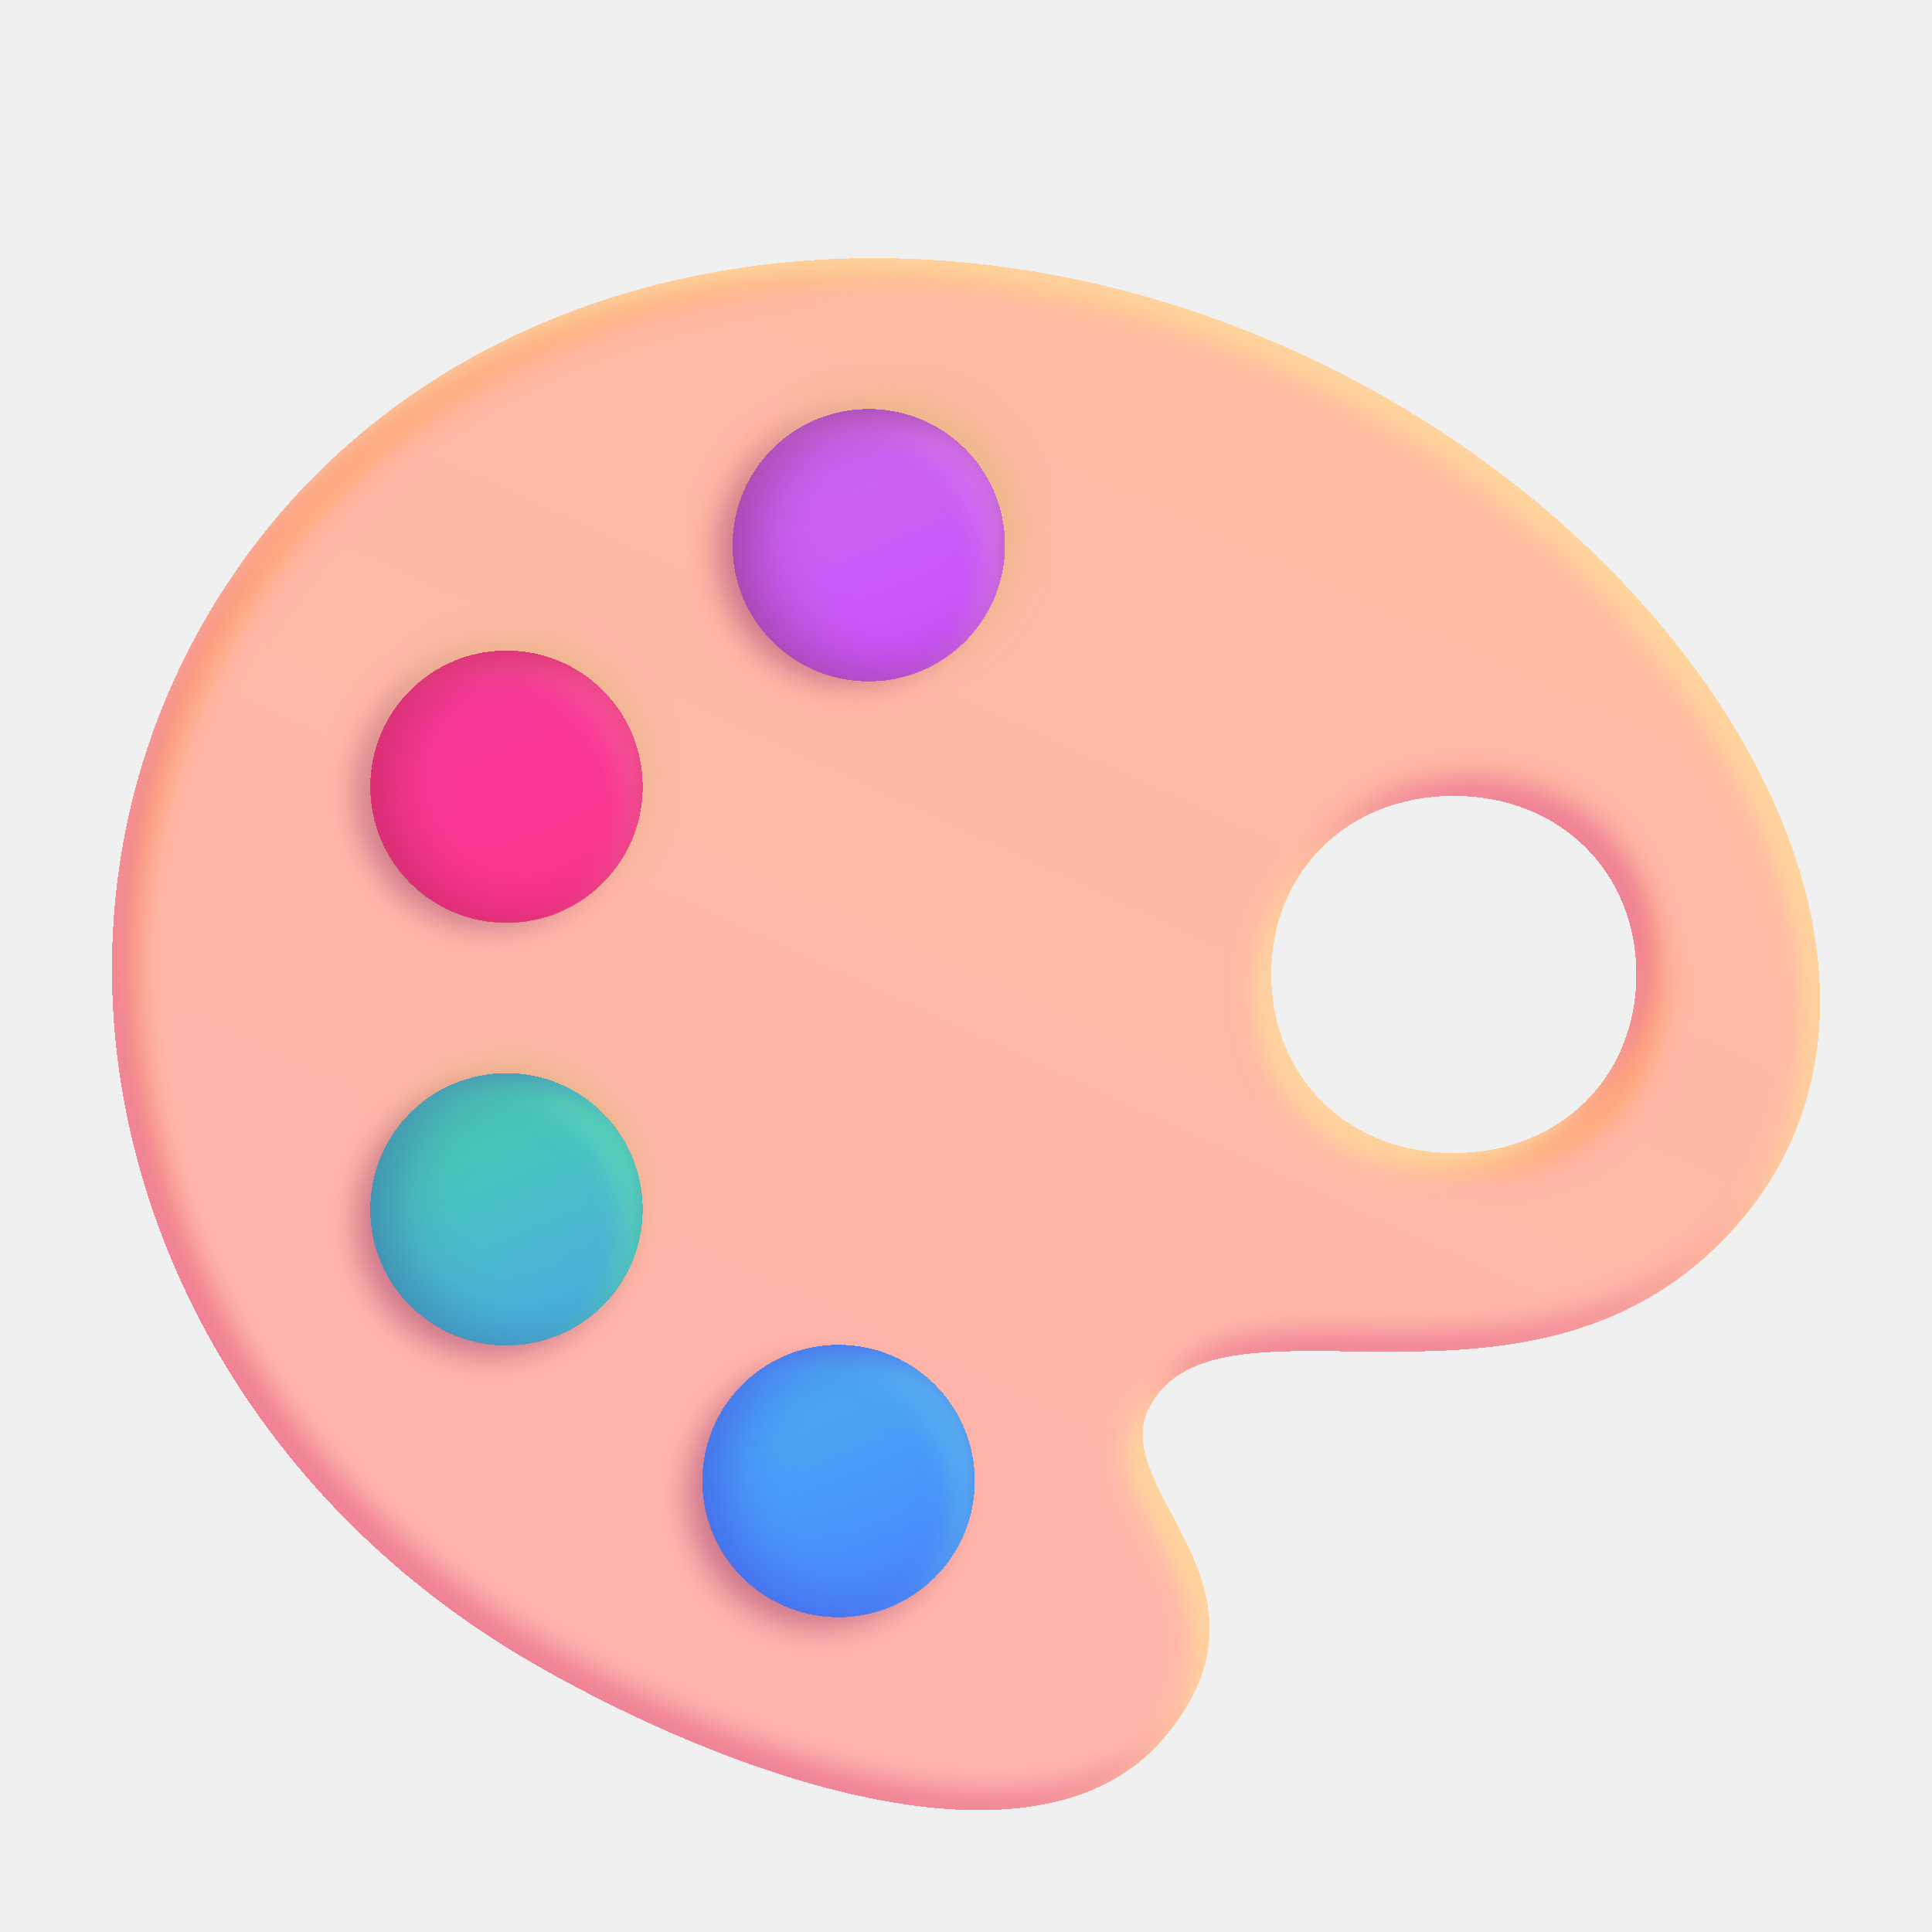
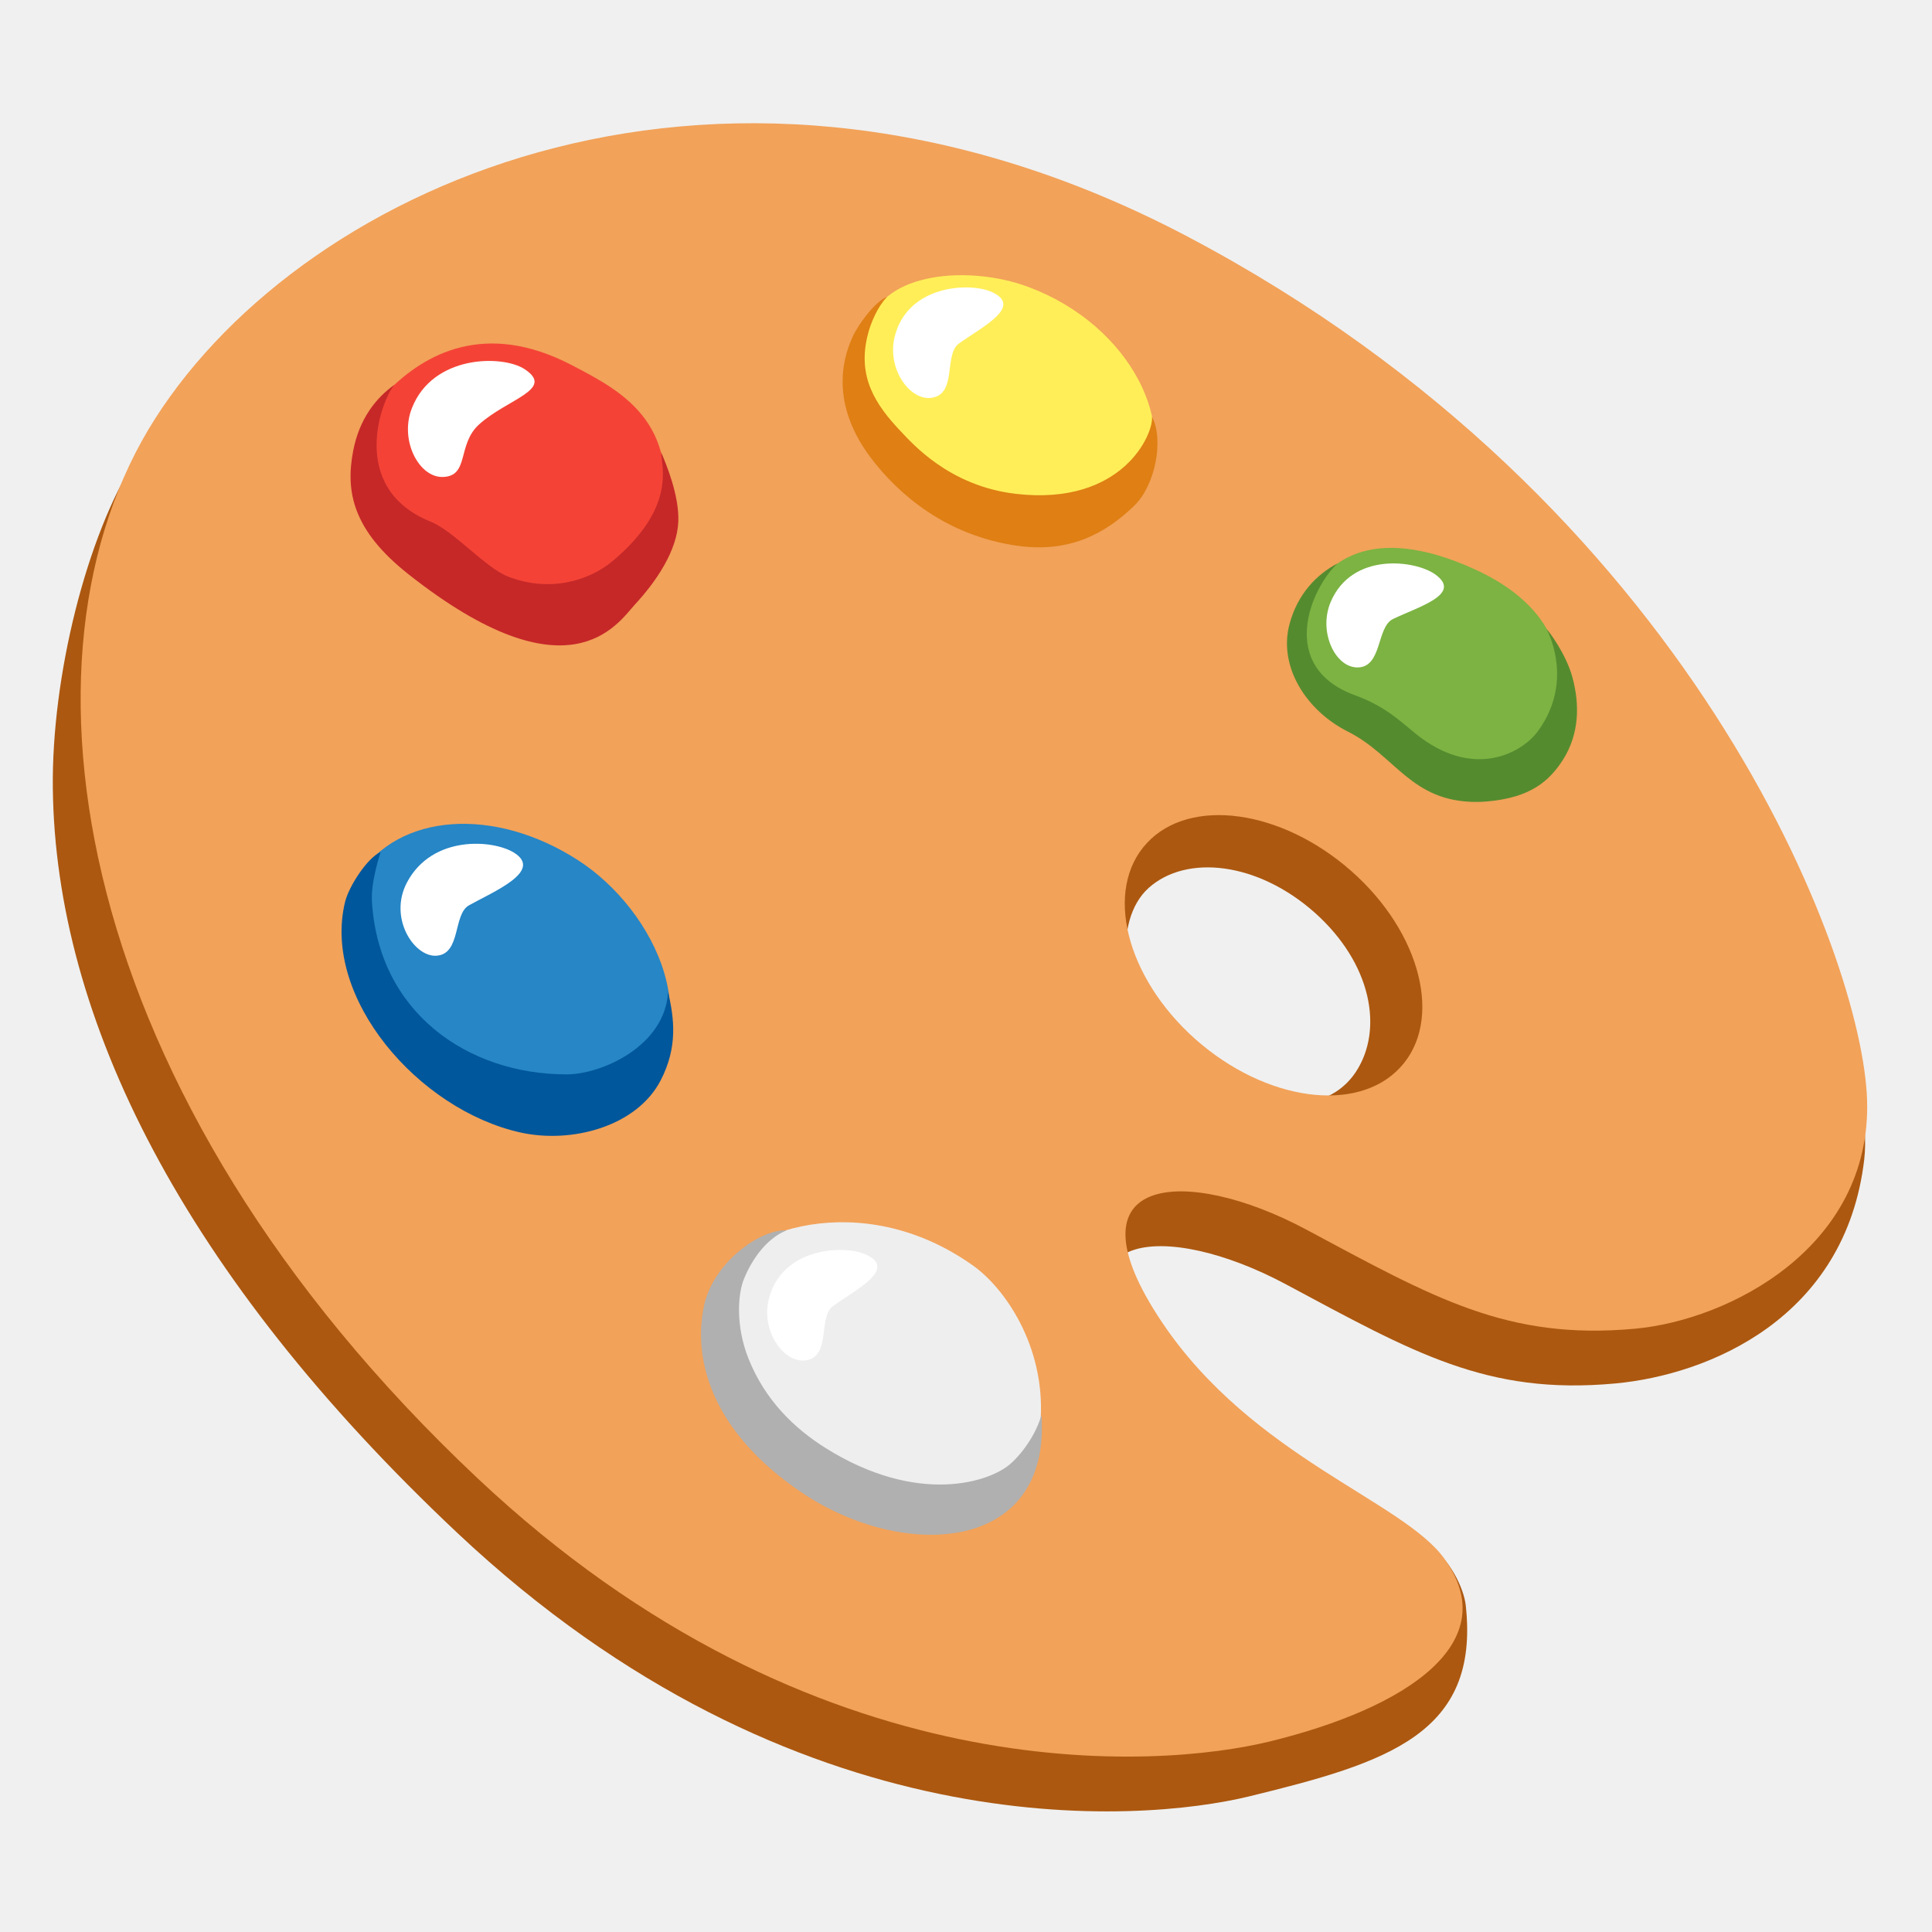
- <svg xmlns="http://www.w3.org/2000/svg" width="32" height="32" viewBox="0 0 32 32" fill="none">
-   <g filter="url(#filter0_iii_18_4328)">
-     <path d="M22.053 6.114C15.279 2.734 7.251 4.039 3.592 9.951C-0.067 15.863 2.263 23.73 8.799 27.523C12.01 29.386 17.194 31.289 19.3 28.751C21.365 26.265 18.319 24.69 19.03 23.314C20.174 21.101 25.292 24.005 28.639 20.427C32.411 16.393 28.648 9.406 22.053 6.114ZM24.08 19.105C22.317 19.105 21.05 17.847 21.05 16.14C21.05 14.434 22.317 13.176 24.08 13.176C25.842 13.176 27.11 14.434 27.11 16.14C27.11 17.847 25.842 19.105 24.08 19.105Z" fill="url(#paint0_linear_18_4328)" />
-   </g>
-   <g filter="url(#filter1_f_18_4328)">
-     <path d="M8.107 15.344C9.317 15.344 10.298 14.363 10.298 13.153C10.298 11.944 9.317 10.963 8.107 10.963C6.898 10.963 5.917 11.944 5.917 13.153C5.917 14.363 6.898 15.344 8.107 15.344Z" fill="#CB758C" />
-   </g>
-   <g filter="url(#filter2_f_18_4328)">
-     <path d="M14.084 11.32C15.294 11.32 16.274 10.34 16.274 9.13C16.274 7.92 15.294 6.94 14.084 6.94C12.874 6.94 11.894 7.92 11.894 9.13C11.894 10.34 12.874 11.32 14.084 11.32Z" fill="#CB758C" />
-   </g>
-   <g filter="url(#filter3_f_18_4328)">
-     <path d="M13.592 26.951C14.802 26.951 15.782 25.97 15.782 24.761C15.782 23.551 14.802 22.57 13.592 22.57C12.382 22.57 11.402 23.551 11.402 24.761C11.402 25.97 12.382 26.951 13.592 26.951Z" fill="#CB758C" />
-   </g>
-   <g filter="url(#filter4_f_18_4328)">
-     <path d="M8.449 21.951C9.659 21.951 10.639 20.97 10.639 19.761C10.639 18.551 9.659 17.57 8.449 17.57C7.239 17.57 6.259 18.551 6.259 19.761C6.259 20.97 7.239 21.951 8.449 21.951Z" fill="#EDB88B" />
-   </g>
-   <g filter="url(#filter5_f_18_4328)">
-     <path d="M8.527 14.982C9.737 14.982 10.717 14.002 10.717 12.792C10.717 11.582 9.737 10.602 8.527 10.602C7.317 10.602 6.337 11.582 6.337 12.792C6.337 14.002 7.317 14.982 8.527 14.982Z" fill="#EDB88B" />
-   </g>
-   <g filter="url(#filter6_f_18_4328)">
-     <path d="M14.699 10.963C15.909 10.963 16.889 9.982 16.889 8.773C16.889 7.563 15.909 6.582 14.699 6.582C13.489 6.582 12.509 7.563 12.509 8.773C12.509 9.982 13.489 10.963 14.699 10.963Z" fill="#EDB88B" />
-   </g>
-   <g filter="url(#filter7_ii_18_4328)">
-     <path d="M14.389 11.281C15.632 11.281 16.639 10.274 16.639 9.031C16.639 7.789 15.632 6.781 14.389 6.781C13.147 6.781 12.139 7.789 12.139 9.031C12.139 10.274 13.147 11.281 14.389 11.281Z" fill="url(#paint1_linear_18_4328)" />
-   </g>
-   <g filter="url(#filter8_ii_18_4328)">
-     <path d="M8.389 15.281C9.632 15.281 10.639 14.274 10.639 13.031C10.639 11.789 9.632 10.781 8.389 10.781C7.147 10.781 6.139 11.789 6.139 13.031C6.139 14.274 7.147 15.281 8.389 15.281Z" fill="url(#paint2_linear_18_4328)" />
-   </g>
-   <g filter="url(#filter9_f_18_4328)">
-     <path d="M8.107 22.443C9.317 22.443 10.298 21.463 10.298 20.253C10.298 19.043 9.317 18.062 8.107 18.062C6.898 18.062 5.917 19.043 5.917 20.253C5.917 21.463 6.898 22.443 8.107 22.443Z" fill="#CB758C" />
-   </g>
-   <g filter="url(#filter10_ii_18_4328)">
-     <path d="M8.389 22.281C9.632 22.281 10.639 21.274 10.639 20.031C10.639 18.789 9.632 17.781 8.389 17.781C7.147 17.781 6.139 18.789 6.139 20.031C6.139 21.274 7.147 22.281 8.389 22.281Z" fill="url(#paint3_linear_18_4328)" />
-   </g>
-   <g filter="url(#filter11_ii_18_4328)">
-     <path d="M13.889 26.781C15.132 26.781 16.139 25.774 16.139 24.531C16.139 23.289 15.132 22.281 13.889 22.281C12.647 22.281 11.639 23.289 11.639 24.531C11.639 25.774 12.647 26.781 13.889 26.781Z" fill="url(#paint4_linear_18_4328)" />
-   </g>
-   <defs>
-     <filter id="filter0_iii_18_4328" x="1.561" y="3.981" width="29.029" height="26.295" filterUnits="userSpaceOnUse" color-interpolation-filters="sRGB">
-       <feFlood flood-opacity="0" result="BackgroundImageFix" />
-       <feBlend mode="normal" in="SourceGraphic" in2="BackgroundImageFix" result="shape" />
-       <feColorMatrix in="SourceAlpha" type="matrix" values="0 0 0 0 0 0 0 0 0 0 0 0 0 0 0 0 0 0 127 0" result="hardAlpha" />
-       <feOffset dx="0.45" dy="0.3" />
-       <feGaussianBlur stdDeviation="0.225" />
-       <feComposite in2="hardAlpha" operator="arithmetic" k2="-1" k3="1" />
-       <feColorMatrix type="matrix" values="0 0 0 0 1 0 0 0 0 0.647 0 0 0 0 0.459 0 0 0 1 0" />
-       <feBlend mode="normal" in2="shape" result="effect1_innerShadow_18_4328" />
-       <feColorMatrix in="SourceAlpha" type="matrix" values="0 0 0 0 0 0 0 0 0 0 0 0 0 0 0 0 0 0 127 0" result="hardAlpha" />
-       <feOffset dx="0.3" dy="-0.3" />
-       <feGaussianBlur stdDeviation="0.225" />
-       <feComposite in2="hardAlpha" operator="arithmetic" k2="-1" k3="1" />
-       <feColorMatrix type="matrix" values="0 0 0 0 0.937 0 0 0 0 0.502 0 0 0 0 0.588 0 0 0 1 0" />
-       <feBlend mode="normal" in2="effect1_innerShadow_18_4328" result="effect2_innerShadow_18_4328" />
-       <feColorMatrix in="SourceAlpha" type="matrix" values="0 0 0 0 0 0 0 0 0 0 0 0 0 0 0 0 0 0 127 0" result="hardAlpha" />
-       <feOffset dx="-0.3" dy="0.3" />
-       <feGaussianBlur stdDeviation="0.225" />
-       <feComposite in2="hardAlpha" operator="arithmetic" k2="-1" k3="1" />
-       <feColorMatrix type="matrix" values="0 0 0 0 1 0 0 0 0 0.835 0 0 0 0 0.616 0 0 0 1 0" />
-       <feBlend mode="normal" in2="effect2_innerShadow_18_4328" result="effect3_innerShadow_18_4328" />
-     </filter>
-     <filter id="filter1_f_18_4328" x="5.417" y="10.463" width="5.381" height="5.381" filterUnits="userSpaceOnUse" color-interpolation-filters="sRGB">
-       <feFlood flood-opacity="0" result="BackgroundImageFix" />
-       <feBlend mode="normal" in="SourceGraphic" in2="BackgroundImageFix" result="shape" />
-       <feGaussianBlur stdDeviation="0.25" result="effect1_foregroundBlur_18_4328" />
-     </filter>
-     <filter id="filter2_f_18_4328" x="11.394" y="6.44" width="5.381" height="5.381" filterUnits="userSpaceOnUse" color-interpolation-filters="sRGB">
-       <feFlood flood-opacity="0" result="BackgroundImageFix" />
-       <feBlend mode="normal" in="SourceGraphic" in2="BackgroundImageFix" result="shape" />
-       <feGaussianBlur stdDeviation="0.25" result="effect1_foregroundBlur_18_4328" />
-     </filter>
-     <filter id="filter3_f_18_4328" x="10.902" y="22.07" width="5.381" height="5.381" filterUnits="userSpaceOnUse" color-interpolation-filters="sRGB">
-       <feFlood flood-opacity="0" result="BackgroundImageFix" />
-       <feBlend mode="normal" in="SourceGraphic" in2="BackgroundImageFix" result="shape" />
-       <feGaussianBlur stdDeviation="0.25" result="effect1_foregroundBlur_18_4328" />
-     </filter>
-     <filter id="filter4_f_18_4328" x="5.759" y="17.07" width="5.381" height="5.381" filterUnits="userSpaceOnUse" color-interpolation-filters="sRGB">
-       <feFlood flood-opacity="0" result="BackgroundImageFix" />
-       <feBlend mode="normal" in="SourceGraphic" in2="BackgroundImageFix" result="shape" />
-       <feGaussianBlur stdDeviation="0.25" result="effect1_foregroundBlur_18_4328" />
-     </filter>
-     <filter id="filter5_f_18_4328" x="5.837" y="10.102" width="5.381" height="5.381" filterUnits="userSpaceOnUse" color-interpolation-filters="sRGB">
-       <feFlood flood-opacity="0" result="BackgroundImageFix" />
-       <feBlend mode="normal" in="SourceGraphic" in2="BackgroundImageFix" result="shape" />
-       <feGaussianBlur stdDeviation="0.25" result="effect1_foregroundBlur_18_4328" />
-     </filter>
-     <filter id="filter6_f_18_4328" x="12.009" y="6.082" width="5.381" height="5.381" filterUnits="userSpaceOnUse" color-interpolation-filters="sRGB">
-       <feFlood flood-opacity="0" result="BackgroundImageFix" />
-       <feBlend mode="normal" in="SourceGraphic" in2="BackgroundImageFix" result="shape" />
-       <feGaussianBlur stdDeviation="0.25" result="effect1_foregroundBlur_18_4328" />
-     </filter>
-     <filter id="filter7_ii_18_4328" x="11.839" y="6.781" width="5.1" height="4.8" filterUnits="userSpaceOnUse" color-interpolation-filters="sRGB">
-       <feFlood flood-opacity="0" result="BackgroundImageFix" />
-       <feBlend mode="normal" in="SourceGraphic" in2="BackgroundImageFix" result="shape" />
-       <feColorMatrix in="SourceAlpha" type="matrix" values="0 0 0 0 0 0 0 0 0 0 0 0 0 0 0 0 0 0 127 0" result="hardAlpha" />
-       <feOffset dx="-0.3" dy="0.3" />
-       <feGaussianBlur stdDeviation="0.225" />
-       <feComposite in2="hardAlpha" operator="arithmetic" k2="-1" k3="1" />
-       <feColorMatrix type="matrix" values="0 0 0 0 0.875 0 0 0 0 0.49 0 0 0 0 0.984 0 0 0 1 0" />
-       <feBlend mode="normal" in2="shape" result="effect1_innerShadow_18_4328" />
-       <feColorMatrix in="SourceAlpha" type="matrix" values="0 0 0 0 0 0 0 0 0 0 0 0 0 0 0 0 0 0 127 0" result="hardAlpha" />
-       <feOffset dx="0.3" />
-       <feGaussianBlur stdDeviation="0.5" />
-       <feComposite in2="hardAlpha" operator="arithmetic" k2="-1" k3="1" />
-       <feColorMatrix type="matrix" values="0 0 0 0 0.635 0 0 0 0 0.259 0 0 0 0 0.639 0 0 0 1 0" />
-       <feBlend mode="normal" in2="effect1_innerShadow_18_4328" result="effect2_innerShadow_18_4328" />
-     </filter>
-     <filter id="filter8_ii_18_4328" x="5.839" y="10.781" width="5.1" height="4.8" filterUnits="userSpaceOnUse" color-interpolation-filters="sRGB">
-       <feFlood flood-opacity="0" result="BackgroundImageFix" />
-       <feBlend mode="normal" in="SourceGraphic" in2="BackgroundImageFix" result="shape" />
-       <feColorMatrix in="SourceAlpha" type="matrix" values="0 0 0 0 0 0 0 0 0 0 0 0 0 0 0 0 0 0 127 0" result="hardAlpha" />
-       <feOffset dx="-0.3" dy="0.3" />
-       <feGaussianBlur stdDeviation="0.225" />
-       <feComposite in2="hardAlpha" operator="arithmetic" k2="-1" k3="1" />
-       <feColorMatrix type="matrix" values="0 0 0 0 1 0 0 0 0 0.349 0 0 0 0 0.62 0 0 0 1 0" />
-       <feBlend mode="normal" in2="shape" result="effect1_innerShadow_18_4328" />
-       <feColorMatrix in="SourceAlpha" type="matrix" values="0 0 0 0 0 0 0 0 0 0 0 0 0 0 0 0 0 0 127 0" result="hardAlpha" />
-       <feOffset dx="0.3" />
-       <feGaussianBlur stdDeviation="0.5" />
-       <feComposite in2="hardAlpha" operator="arithmetic" k2="-1" k3="1" />
-       <feColorMatrix type="matrix" values="0 0 0 0 0.808 0 0 0 0 0.173 0 0 0 0 0.416 0 0 0 1 0" />
-       <feBlend mode="normal" in2="effect1_innerShadow_18_4328" result="effect2_innerShadow_18_4328" />
-     </filter>
-     <filter id="filter9_f_18_4328" x="5.417" y="17.562" width="5.381" height="5.381" filterUnits="userSpaceOnUse" color-interpolation-filters="sRGB">
-       <feFlood flood-opacity="0" result="BackgroundImageFix" />
-       <feBlend mode="normal" in="SourceGraphic" in2="BackgroundImageFix" result="shape" />
-       <feGaussianBlur stdDeviation="0.25" result="effect1_foregroundBlur_18_4328" />
-     </filter>
-     <filter id="filter10_ii_18_4328" x="5.839" y="17.781" width="5.1" height="4.8" filterUnits="userSpaceOnUse" color-interpolation-filters="sRGB">
-       <feFlood flood-opacity="0" result="BackgroundImageFix" />
-       <feBlend mode="normal" in="SourceGraphic" in2="BackgroundImageFix" result="shape" />
-       <feColorMatrix in="SourceAlpha" type="matrix" values="0 0 0 0 0 0 0 0 0 0 0 0 0 0 0 0 0 0 127 0" result="hardAlpha" />
-       <feOffset dx="-0.3" dy="0.3" />
-       <feGaussianBlur stdDeviation="0.225" />
-       <feComposite in2="hardAlpha" operator="arithmetic" k2="-1" k3="1" />
-       <feColorMatrix type="matrix" values="0 0 0 0 0.365 0 0 0 0 0.894 0 0 0 0 0.737 0 0 0 1 0" />
-       <feBlend mode="normal" in2="shape" result="effect1_innerShadow_18_4328" />
-       <feColorMatrix in="SourceAlpha" type="matrix" values="0 0 0 0 0 0 0 0 0 0 0 0 0 0 0 0 0 0 127 0" result="hardAlpha" />
-       <feOffset dx="0.3" />
-       <feGaussianBlur stdDeviation="0.5" />
-       <feComposite in2="hardAlpha" operator="arithmetic" k2="-1" k3="1" />
-       <feColorMatrix type="matrix" values="0 0 0 0 0.247 0 0 0 0 0.533 0 0 0 0 0.694 0 0 0 1 0" />
-       <feBlend mode="normal" in2="effect1_innerShadow_18_4328" result="effect2_innerShadow_18_4328" />
-     </filter>
-     <filter id="filter11_ii_18_4328" x="11.339" y="22.281" width="5.1" height="4.8" filterUnits="userSpaceOnUse" color-interpolation-filters="sRGB">
-       <feFlood flood-opacity="0" result="BackgroundImageFix" />
-       <feBlend mode="normal" in="SourceGraphic" in2="BackgroundImageFix" result="shape" />
-       <feColorMatrix in="SourceAlpha" type="matrix" values="0 0 0 0 0 0 0 0 0 0 0 0 0 0 0 0 0 0 127 0" result="hardAlpha" />
-       <feOffset dx="-0.3" dy="0.3" />
-       <feGaussianBlur stdDeviation="0.225" />
-       <feComposite in2="hardAlpha" operator="arithmetic" k2="-1" k3="1" />
-       <feColorMatrix type="matrix" values="0 0 0 0 0.365 0 0 0 0 0.753 0 0 0 0 0.945 0 0 0 1 0" />
-       <feBlend mode="normal" in2="shape" result="effect1_innerShadow_18_4328" />
-       <feColorMatrix in="SourceAlpha" type="matrix" values="0 0 0 0 0 0 0 0 0 0 0 0 0 0 0 0 0 0 127 0" result="hardAlpha" />
-       <feOffset dx="0.3" />
-       <feGaussianBlur stdDeviation="0.5" />
-       <feComposite in2="hardAlpha" operator="arithmetic" k2="-1" k3="1" />
-       <feColorMatrix type="matrix" values="0 0 0 0 0.267 0 0 0 0 0.4 0 0 0 0 0.918 0 0 0 1 0" />
-       <feBlend mode="normal" in2="effect1_innerShadow_18_4328" result="effect2_innerShadow_18_4328" />
-     </filter>
-     <linearGradient id="paint0_linear_18_4328" x1="24.08" y1="7.184" x2="13.725" y2="29.717" gradientUnits="userSpaceOnUse">
-       <stop stop-color="#FFB9A1" />
-       <stop offset="1" stop-color="#FFB4AD" />
-     </linearGradient>
-     <linearGradient id="paint1_linear_18_4328" x1="13.072" y1="6.781" x2="15.139" y2="11.793" gradientUnits="userSpaceOnUse">
-       <stop stop-color="#CC67F1" />
-       <stop offset="1" stop-color="#C950FC" />
-     </linearGradient>
-     <linearGradient id="paint2_linear_18_4328" x1="7.072" y1="10.781" x2="9.139" y2="15.793" gradientUnits="userSpaceOnUse">
-       <stop stop-color="#F9399F" />
-       <stop offset="1" stop-color="#FD328C" />
-     </linearGradient>
-     <linearGradient id="paint3_linear_18_4328" x1="7.072" y1="17.781" x2="9.139" y2="22.793" gradientUnits="userSpaceOnUse">
-       <stop stop-color="#47CFA8" />
-       <stop offset="1" stop-color="#48ABEB" />
-     </linearGradient>
-     <linearGradient id="paint4_linear_18_4328" x1="12.572" y1="22.281" x2="14.639" y2="27.293" gradientUnits="userSpaceOnUse">
-       <stop stop-color="#49B1F1" />
-       <stop offset="1" stop-color="#4982FE" />
-     </linearGradient>
-   </defs>
+ <svg xmlns="http://www.w3.org/2000/svg" version="1.1" id="Layer_2" x="0px" y="0px" viewBox="0 0 128 128" style="enable-background:new 0 0 128 128;" xml:space="preserve">
+   <path style="fill:#AC5810;" d="M77.37,19.32C46.83,3.21,19.03,14.69,9.01,30.38c-3.28,5.13-5.6,14.46-5.51,21.86  c0.18,15.23,8.61,32.2,26.8,49.32c22.38,21.06,45.22,19.22,52.48,17.45c9.14-2.23,15.27-4.13,14.33-12.65  c-0.12-1.12-1.08-3.15-2.53-4.04c-4.65-2.82-14.36-4.29-18.93-11.08c-6.64-9.89,1.62-10.39,9.53-6.16  c8.47,4.53,13.31,7.36,21.81,6.58c6.23-0.57,15.29-4.33,16.52-14.84C124.61,67.31,110.73,36.92,77.37,19.32z M89.84,71  c-2.34,3.56-8.12,2.34-11.91-1.02c-3.79-3.36-4.28-8.96-1.82-11.16c2.5-2.23,7.2-1.72,10.99,1.64C90.88,63.83,91.67,68.2,89.84,71z" />
+   <path style="fill:#F2A259;" d="M78.71,15.69C48.17-0.42,20.3,12.04,10.28,27.73C0.25,43.43,4.61,72.5,31.63,97.93  c22.38,21.06,45.22,19.22,52.48,17.45c9.14-2.23,15.59-6.58,11.57-12.13c-2.77-3.83-12.7-6.72-18.69-15.64  c-6.64-9.89,1.62-10.39,9.53-6.16c8.47,4.53,13.31,7.36,21.81,6.58c6.23-0.57,15.65-5.39,15.37-15.13  C123.41,63.33,112.07,33.3,78.71,15.69z M92.77,70.72c-2.85,3.08-8.92,2.24-13.56-1.86c-4.63-4.11-6.08-9.93-3.23-13  c2.85-3.08,8.92-2.24,13.56,1.86C94.18,61.82,95.62,67.65,92.77,70.72z" />
+   <path style="fill:#EEEEEE;" d="M47.62,84.66c1.15-2.94,9.33-6.16,16.85-0.81c2.11,1.5,4.75,5.32,4.48,10.12  C68.07,109.65,42.34,98.19,47.62,84.66z" />
+   <path style="fill:#2686C6;" d="M23.73,58.07c2.63-4.2,9.02-4.68,14.61-1.05c4.98,3.23,9.14,11.18,3,16.38  c-3.29,2.79-8.98,1.06-12.49-1.63C24.59,68.52,20.9,62.59,23.73,58.07z" />
+   <path style="fill:#FFEE58;" d="M57.67,21.42c0.81-3.33,6.46-3.9,10.46-2.41c6.91,2.58,10.04,9.42,7.49,13.23  c-3.73,5.57-11.86,3.66-14.94,0.47C55.45,27.31,56.99,24.21,57.67,21.42z" />
+   <path style="fill:#7CB342;" d="M97.71,37.72c5.54,2.52,6.26,6.51,5.2,9.42c-0.66,1.8-2.01,4.27-4.77,4.49  c-4.67,0.38-5.32-3.48-8.65-4.54c-2.8-0.89-3.94-4.72-2.84-7.29C87.67,37.43,90.65,34.5,97.71,37.72z" />
+   <path style="fill:#B0B0B0;" d="M66.97,96.96c-1.38,1.25-6.17,2.79-12.25-1.01c-2.06-1.29-4.03-3.16-5.14-5.96  c-0.87-2.2-0.68-4.32-0.29-5.26c1.12-2.71,2.83-3.21,2.83-3.21c-1.72-0.12-4.97,2.16-5.51,5.15c-0.17,0.94-1.38,6.82,6.41,12.15  c6.71,4.6,16.63,4.17,15.98-5.09C68.7,94.87,67.85,96.17,66.97,96.96z" />
+   <path style="fill:#01579B;" d="M44.26,65.72c-0.19,3.57-4.37,5.45-6.7,5.46c-6.59,0.01-12.51-4.13-12.92-11.5  c-0.07-1.32,0.58-3.23,0.58-3.23c-0.87,0.37-2.1,2.25-2.36,3.31c-1.54,6.36,4.87,13.77,11.62,15.27c3.42,0.76,7.73-0.41,9.3-3.47  C44.9,69.38,44.68,67.51,44.26,65.72z" />
+   <path style="fill:#DF7F14;" d="M67.32,32.72c-4.48-0.51-6.96-3.44-7.61-4.11c-1.78-1.86-2.88-3.67-2.24-6.35  c0.2-0.86,0.69-1.96,1.29-2.58c-0.73,0.24-1.91,1.81-2.28,2.66c-0.38,0.85-1.76,4.04,1.2,7.97c1.83,2.44,5.02,5.19,9.74,5.85  c3.35,0.47,5.75-0.73,7.75-2.68c1.36-1.33,1.96-4.33,1.15-5.88C76.45,28.73,74.38,33.53,67.32,32.72z" />
+   <path style="fill:#558B2F;" d="M104.17,44.85c-0.41-1.51-1.58-3.08-1.7-3.16c0.51,0.98,1.52,3.92-0.6,6.78  c-1.07,1.44-4.29,3.21-8.09,0.13c-1.12-0.91-2.02-1.81-4.04-2.55c-5.13-1.89-2.89-7.11-1.11-8.73c-1.4,0.73-2.67,2.04-3.2,4.04  c-0.74,2.79,1.09,5.71,3.87,7.11c3.16,1.59,4.18,4.66,8.51,4.66c0.22,0,0.45-0.01,0.7-0.03c2.92-0.25,4.15-1.38,5.04-2.76  C104.64,48.62,104.67,46.67,104.17,44.85z" />
+   <path style="fill:#F44336;" d="M25.82,25.79c2.28-2.25,6.25-4.63,12.06-1.6c3.5,1.82,7.57,3.96,5.73,11.36  c-1.14,4.59-7.82,7.02-13.4,1.91C28,35.44,19.6,31.93,25.82,25.79z" />
+   <path style="fill:#C62828;" d="M44.94,34.56c0.07-1.75-0.83-3.88-1.14-4.6c0.05,1.05,0.96,3.7-3.21,7.21  c-1.45,1.22-4.08,2.15-6.95,1.02c-1.47-0.58-3.58-3.01-5.09-3.62c-5.61-2.26-3.19-8.27-2.4-9.09c-1.27,0.89-2.35,2.31-2.75,4.38  c-0.52,2.71-0.04,5.27,3.68,8.2c10.56,8.33,13.8,3.31,14.95,2.03C43.48,38.53,44.86,36.49,44.94,34.56z" />
+   <path style="fill:#FFFFFF;" d="M65.74,19.36c-1.47-0.69-5.67-0.49-6.48,3.01c-0.49,2.1,1.05,4.23,2.5,3.98  c1.65-0.28,0.77-2.85,1.76-3.58C65.03,21.67,67.8,20.33,65.74,19.36z" />
+   <path style="fill:#FFFFFF;" d="M34.76,24.46c-1.45-0.96-6.08-0.97-7.47,2.58c-0.84,2.13,0.47,4.6,2.04,4.56  c1.79-0.04,0.93-2.15,2.42-3.49C33.63,26.42,36.79,25.8,34.76,24.46z" />
+   <path style="fill:#FFFFFF;" d="M34.07,56.5c-1.37-0.87-5.43-1.21-7.11,1.97c-1.23,2.34,0.46,4.92,1.93,4.85  c1.67-0.08,1.11-2.74,2.18-3.34C32.7,59.07,35.99,57.72,34.07,56.5z" />
+   <path style="fill:#FFFFFF;" d="M57.4,83.13c-1.47-0.69-5.67-0.49-6.48,3.01c-0.49,2.1,1.05,4.23,2.5,3.98  c1.65-0.28,0.77-2.85,1.76-3.58C56.68,85.44,59.45,84.1,57.4,83.13z" />
+   <path style="fill:#FFFFFF;" d="M95.08,38.05c-1.32-0.94-5.49-1.49-6.91,1.81c-0.85,1.98,0.28,4.35,1.75,4.36  c1.67,0.01,1.26-2.67,2.37-3.21C93.96,40.2,96.93,39.37,95.08,38.05z" />
</svg>
